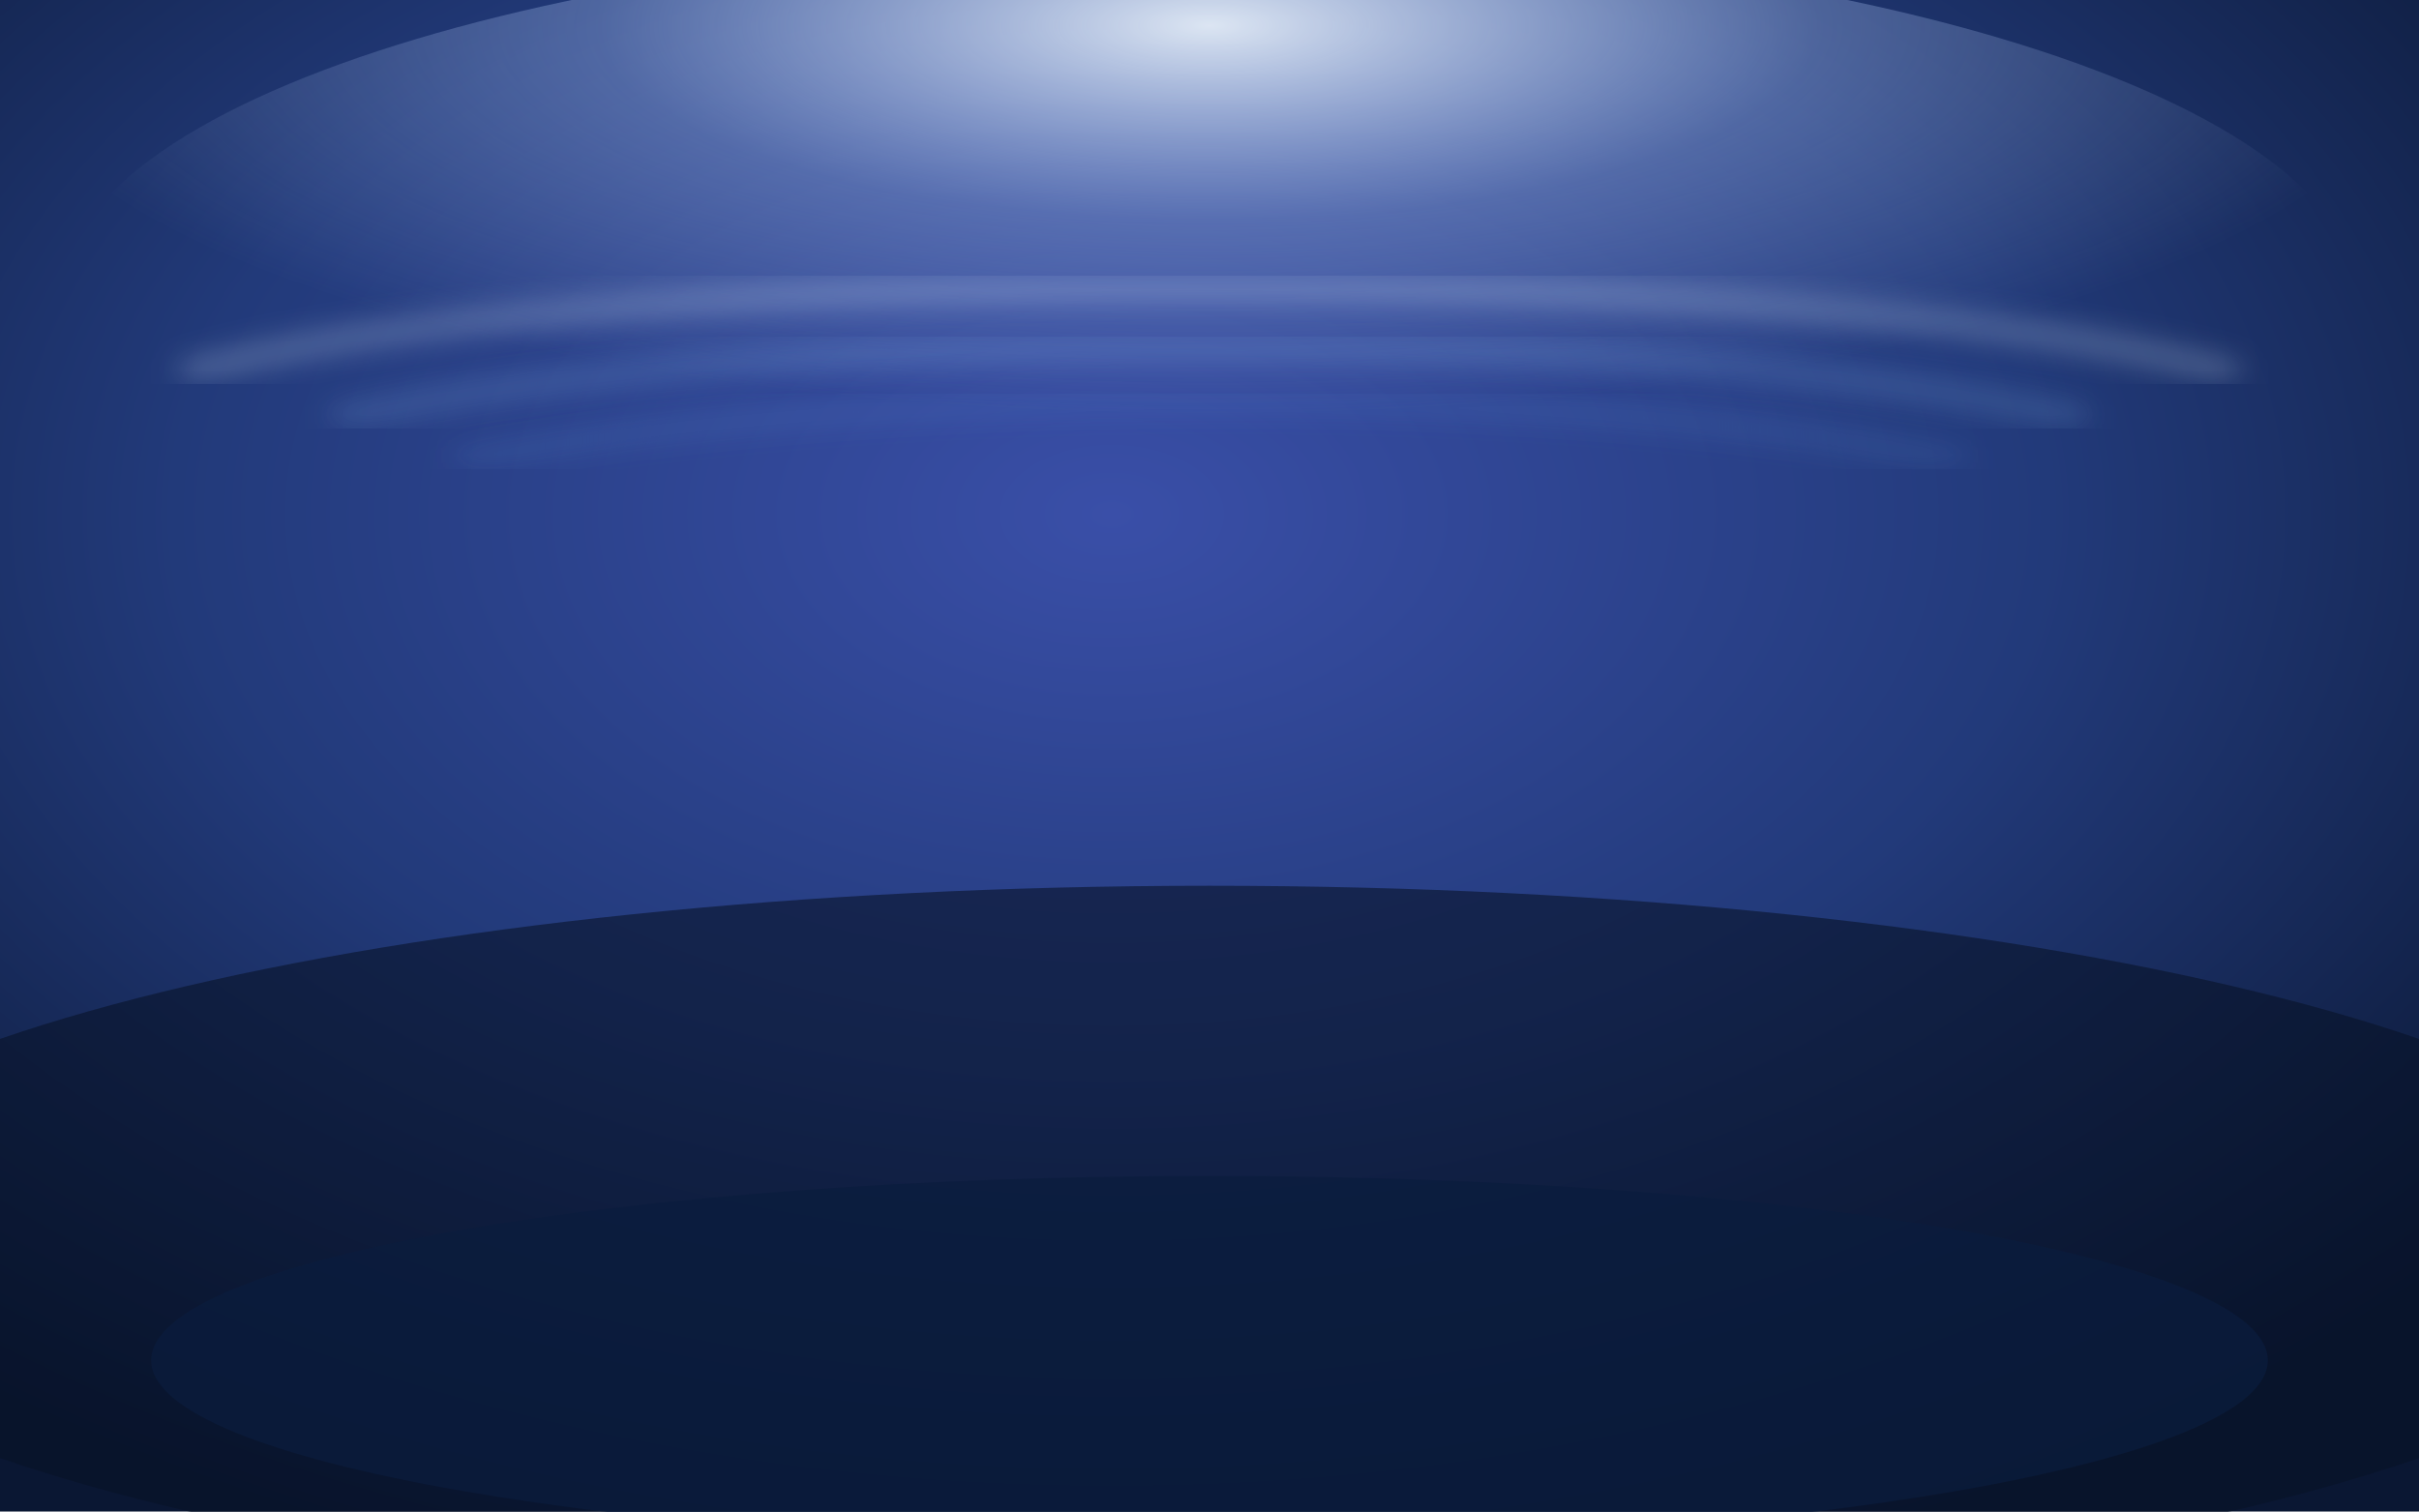
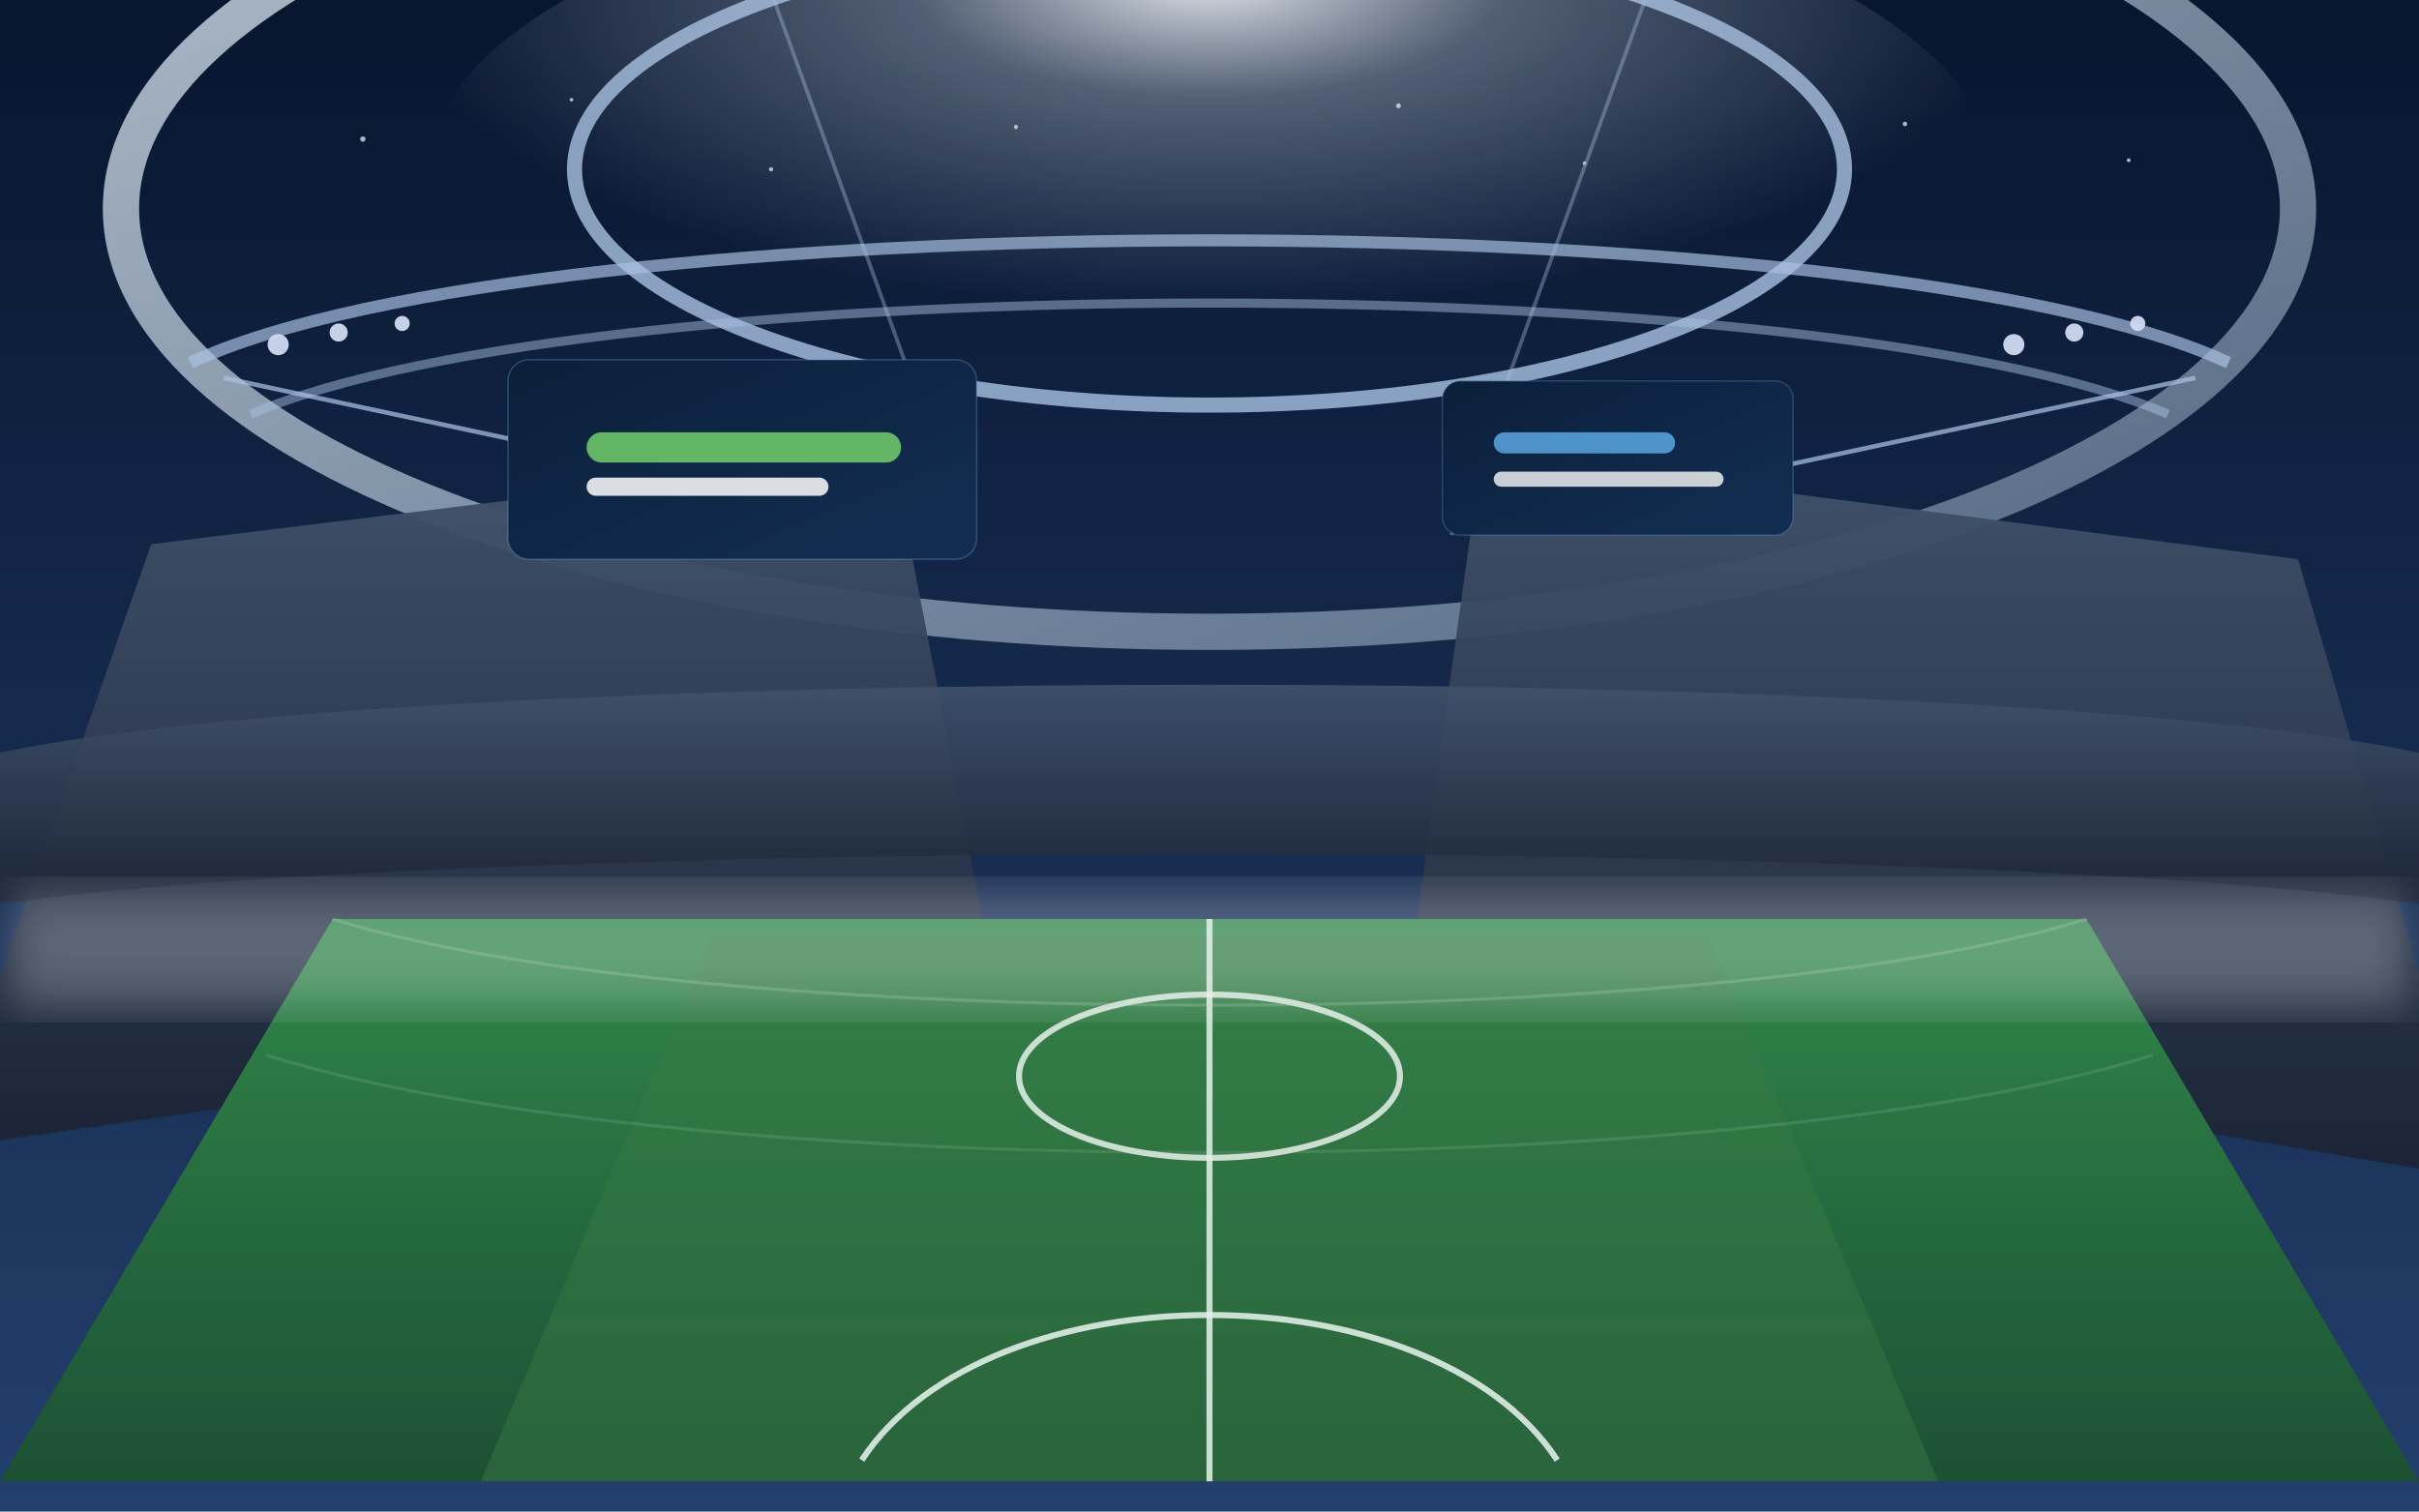
- <svg xmlns="http://www.w3.org/2000/svg" viewBox="0 0 1600 1000">
+ <svg xmlns="http://www.w3.org/2000/svg" viewBox="0 0 1600 1000" fill="none">
  <defs>
-     <radialGradient id="bg" cx="46%" cy="34%" r="74%">
-       <stop offset="0%" stop-color="#3a4fa8" />
-       <stop offset="52%" stop-color="#223a7a" />
-       <stop offset="100%" stop-color="#0a1733" />
+     <linearGradient id="night2-sky" x1="0" y1="0" x2="0" y2="1">
+       <stop offset="0%" stop-color="#08162f" />
+       <stop offset="100%" stop-color="#233f6c" />
+     </linearGradient>
+     <radialGradient id="night2-sun" cx="50%" cy="18%" r="52%">
+       <stop offset="0%" stop-color="#ffffff" stop-opacity="0.95" />
+       <stop offset="36%" stop-color="#e6f0ff" stop-opacity="0.36" />
+       <stop offset="100%" stop-color="#e6f0ff" stop-opacity="0" />
    </radialGradient>
-     <radialGradient id="glow" cx="50%" cy="12%" r="54%">
-       <stop offset="0%" stop-color="#f0f8ff" stop-opacity="0.9" />
-       <stop offset="50%" stop-color="#b9d1ff" stop-opacity="0.3" />
-       <stop offset="100%" stop-color="#b9d1ff" stop-opacity="0" />
-     </radialGradient>
-     <filter id="soft">
-       <feGaussianBlur stdDeviation="10" />
+     <linearGradient id="night2-crowd" x1="0" y1="0" x2="0" y2="1">
+       <stop offset="0%" stop-color="#45566f" />
+       <stop offset="100%" stop-color="#1b2231" />
+     </linearGradient>
+     <linearGradient id="night2-turf" x1="0" y1="0" x2="0" y2="1">
+       <stop offset="0%" stop-color="#338f49" />
+       <stop offset="100%" stop-color="#1b5230" />
+     </linearGradient>
+     <linearGradient id="night2-roof" x1="0" y1="0" x2="1" y2="1">
+       <stop offset="0%" stop-color="#d8e4ef" stop-opacity="0.92" />
+       <stop offset="100%" stop-color="#6b7f99" stop-opacity="0.82" />
+     </linearGradient>
+     <linearGradient id="night2-board" x1="0" y1="0" x2="1" y2="1">
+       <stop offset="0%" stop-color="#0b1f39" />
+       <stop offset="100%" stop-color="#132f55" />
+     </linearGradient>
+     <filter id="night2-blur" x="-10%" y="-10%" width="120%" height="120%">
+       <feGaussianBlur stdDeviation="18" />
    </filter>
  </defs>
-   <rect width="1600" height="1000" fill="url(#bg)" />
-   <ellipse cx="800" cy="198" rx="760" ry="238" fill="url(#glow)" />
-   <path d="M120 248 C390 168 1210 170 1480 248" fill="none" stroke="#dff0ff" stroke-opacity="0.55" stroke-width="7" filter="url(#soft)" />
-   <path d="M220 278 C500 212 1090 210 1380 278" fill="none" stroke="#9cd2ff" stroke-opacity="0.45" stroke-width="6" filter="url(#soft)" />
-   <path d="M300 306 C560 252 1040 250 1300 306" fill="none" stroke="#78c1ff" stroke-opacity="0.36" stroke-width="4.5" filter="url(#soft)" />
-   <ellipse cx="800" cy="826" rx="980" ry="240" fill="#081226" fill-opacity="0.58" />
-   <ellipse cx="800" cy="900" rx="700" ry="122" fill="#0a1c3d" fill-opacity="0.72" />
+   <rect width="1600" height="1000" fill="url(#night2-sky)" />
+   <ellipse cx="800" cy="120" rx="520" ry="210" fill="url(#night2-sun)" />
+   <g opacity="0.72">
+     <circle cx="240" cy="92" r="1.8" fill="#fff" />
+     <circle cx="378" cy="66" r="1.2" fill="#fff" />
+     <circle cx="510" cy="112" r="1.4" fill="#fff" />
+     <circle cx="672" cy="84" r="1.4" fill="#fff" />
+     <circle cx="925" cy="70" r="1.6" fill="#fff" />
+     <circle cx="1048" cy="108" r="1.2" fill="#fff" />
+     <circle cx="1260" cy="82" r="1.5" fill="#fff" />
+     <circle cx="1408" cy="106" r="1.3" fill="#fff" />
+   </g>
+   <ellipse cx="800" cy="138" rx="720" ry="280" fill="none" stroke="url(#night2-roof)" stroke-width="24" opacity="0.98" />
+   <ellipse cx="800" cy="112" rx="420" ry="156" fill="none" stroke="#b7cff0" stroke-width="10" opacity="0.8" />
+   <path d="M126 240 C356 132 1244 132 1474 240" stroke="#b7cff0" stroke-width="8" opacity="0.68" />
+   <path d="M166 274 C394 176 1206 176 1434 274" stroke="#b7cff0" stroke-width="6" opacity="0.48" />
+   <g opacity="0.72">
+     <path d="M148 250 L626 352" stroke="#b7cff0" stroke-width="3" />
+     <path d="M1452 250 L974 352" stroke="#b7cff0" stroke-width="3" />
+     <path d="M512 0 L640 354" stroke="#b7cff0" stroke-width="2.5" opacity="0.52" />
+     <path d="M1088 0 L960 354" stroke="#b7cff0" stroke-width="2.5" opacity="0.52" />
+   </g>
+   <polygon points="100,360 590,300 660,660 -40,760" fill="url(#night2-crowd)" opacity="0.95" />
+   <polygon points="980,300 1520,370 1640,780 930,660" fill="url(#night2-crowd)" opacity="0.95" />
+   <path d="M0 498 C280 438, 1320 438, 1600 498 L1600 598 C1290 554, 310 554, 0 598 Z" fill="url(#night2-crowd)" opacity="0.88" />
+   <rect x="336" y="238" width="310" height="132" rx="14" fill="url(#night2-board)" stroke="#8bbcff" stroke-opacity="0.28" />
+   <rect x="954" y="252" width="232" height="102" rx="12" fill="url(#night2-board)" stroke="#8bbcff" stroke-opacity="0.24" />
+   <rect x="388" y="286" width="208" height="20" rx="10" fill="#7fe871" opacity="0.8" />
+   <rect x="388" y="316" width="160" height="12" rx="6" fill="#ffffff" opacity="0.92" />
+   <rect x="988" y="286" width="120" height="14" rx="7" fill="#68bcff" opacity="0.78" />
+   <rect x="988" y="312" width="152" height="10" rx="5" fill="#ffffff" opacity="0.84" />
+   <path d="M220 608 L1380 608 L1600 980 L0 980 Z" fill="url(#night2-turf)" />
+   <path d="M470 620 L1130 620 L1282 980 L318 980 Z" fill="#3c7f42" opacity="0.44" />
+   <path d="M800 608 L800 980" stroke="#f3fff3" stroke-width="4" opacity="0.86" />
+   <ellipse cx="800" cy="712" rx="126" ry="54" stroke="#f3fff3" stroke-width="4" opacity="0.86" />
+   <path d="M570 966 C654 838, 946 838, 1030 966" stroke="#f3fff3" stroke-width="4" opacity="0.88" />
+   <path d="M220 608 C462 684, 1138 684, 1380 608" stroke="#c9e6c9" stroke-width="2" opacity="0.24" />
+   <path d="M176 698 C448 784, 1152 784, 1424 698" stroke="#c9e6c9" stroke-width="2" opacity="0.16" />
+   <g opacity="0.28">
+     <rect x="0" y="588" width="1600" height="80" fill="#ffffff" filter="url(#night2-blur)" />
+   </g>
+   <g fill="#dfe8ff" opacity="0.96">
+     <circle cx="184" cy="228" r="7" />
+     <circle cx="224" cy="220" r="6" />
+     <circle cx="266" cy="214" r="5" />
+     <circle cx="1332" cy="228" r="7" />
+     <circle cx="1372" cy="220" r="6" />
+     <circle cx="1414" cy="214" r="5" />
+   </g>
+   <rect x="0" y="0" width="1600" height="1000" fill="url(#night2-sky)" opacity="0.08" />
</svg>
